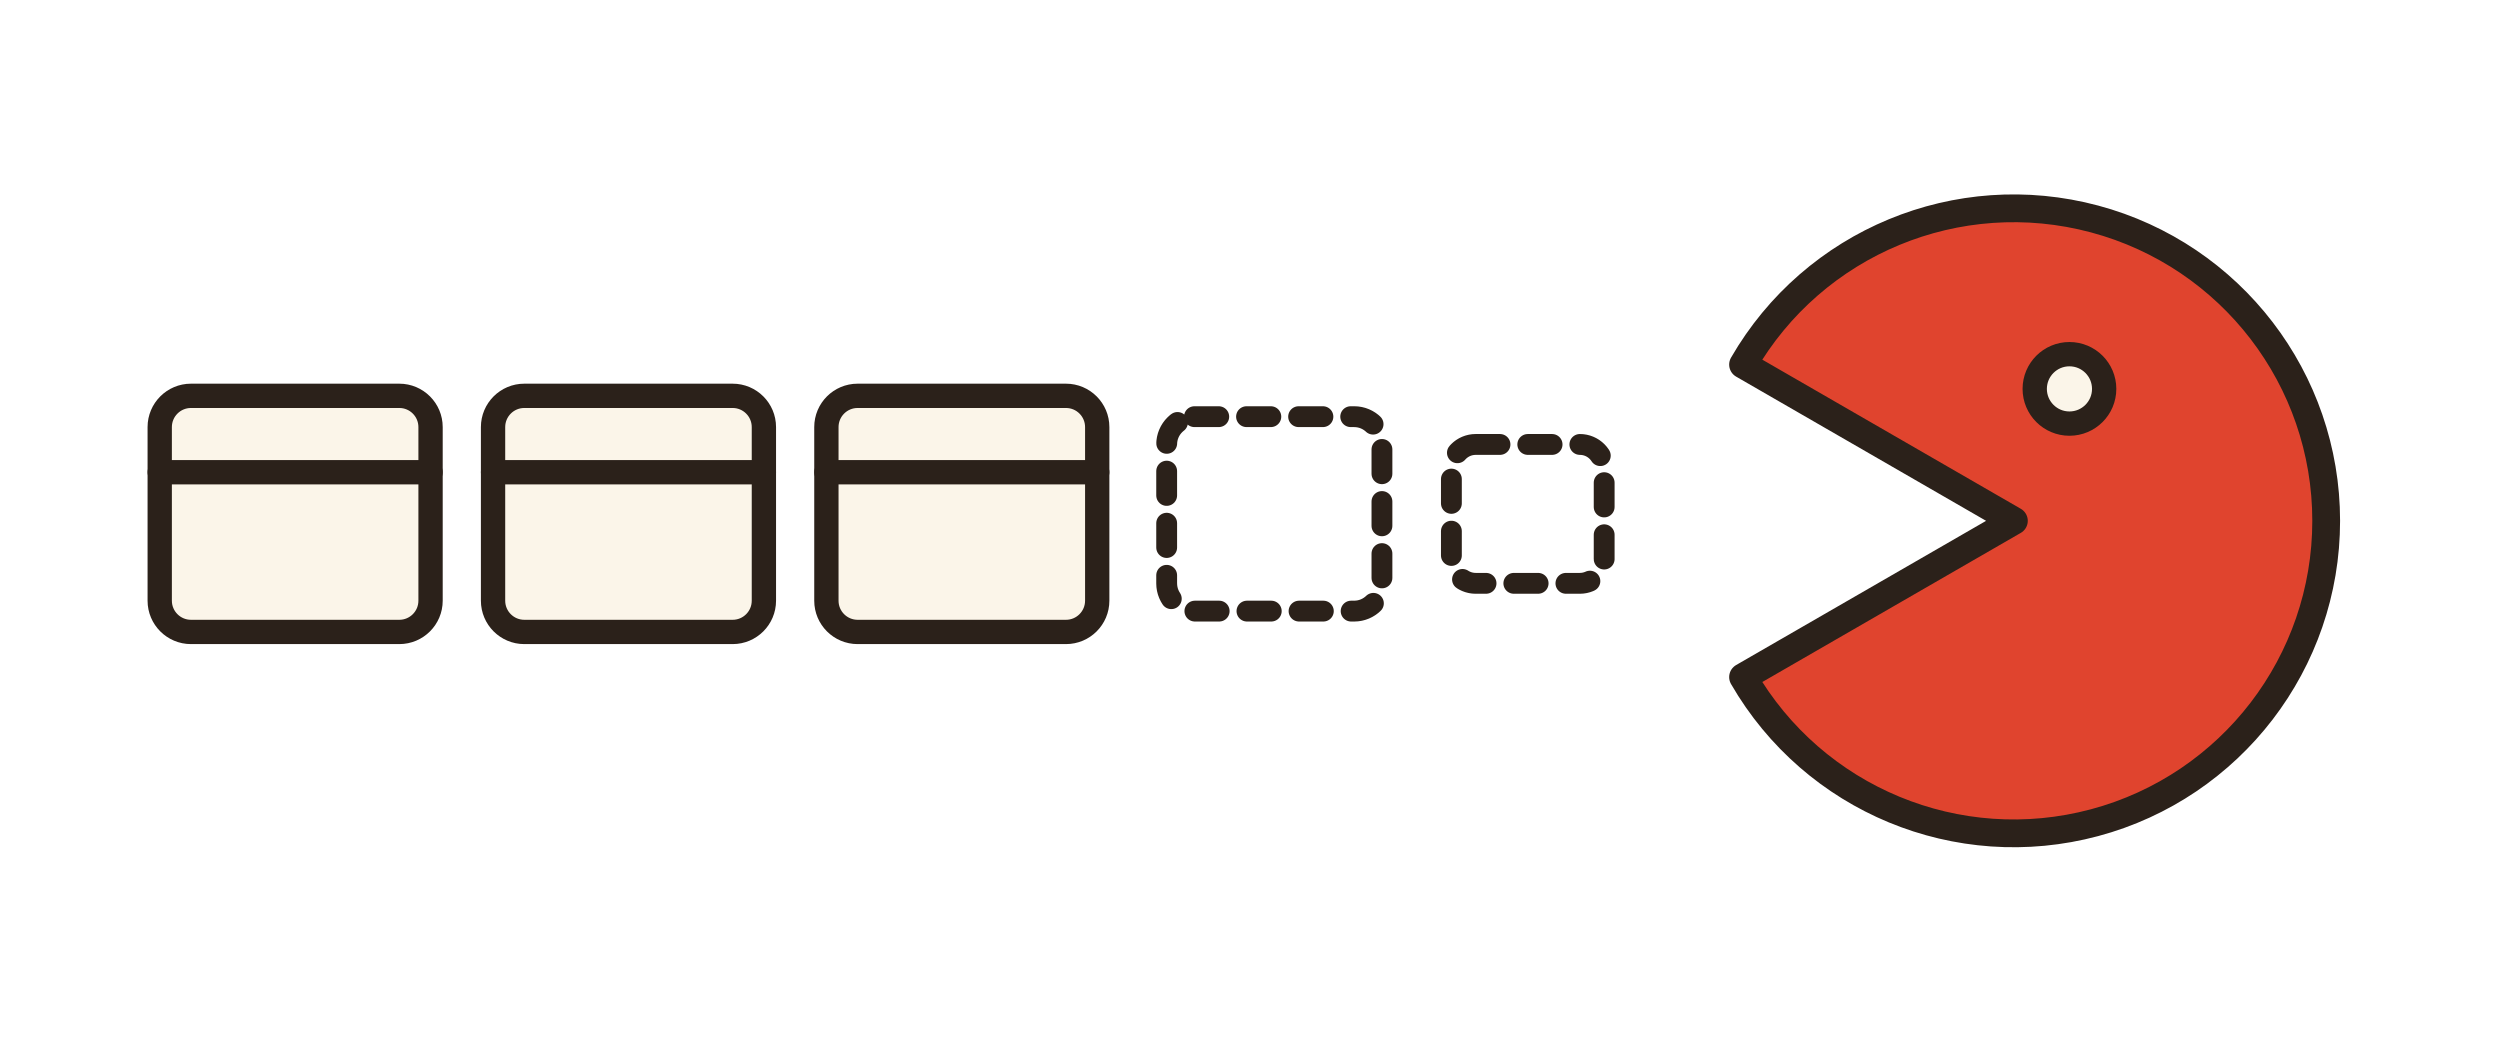
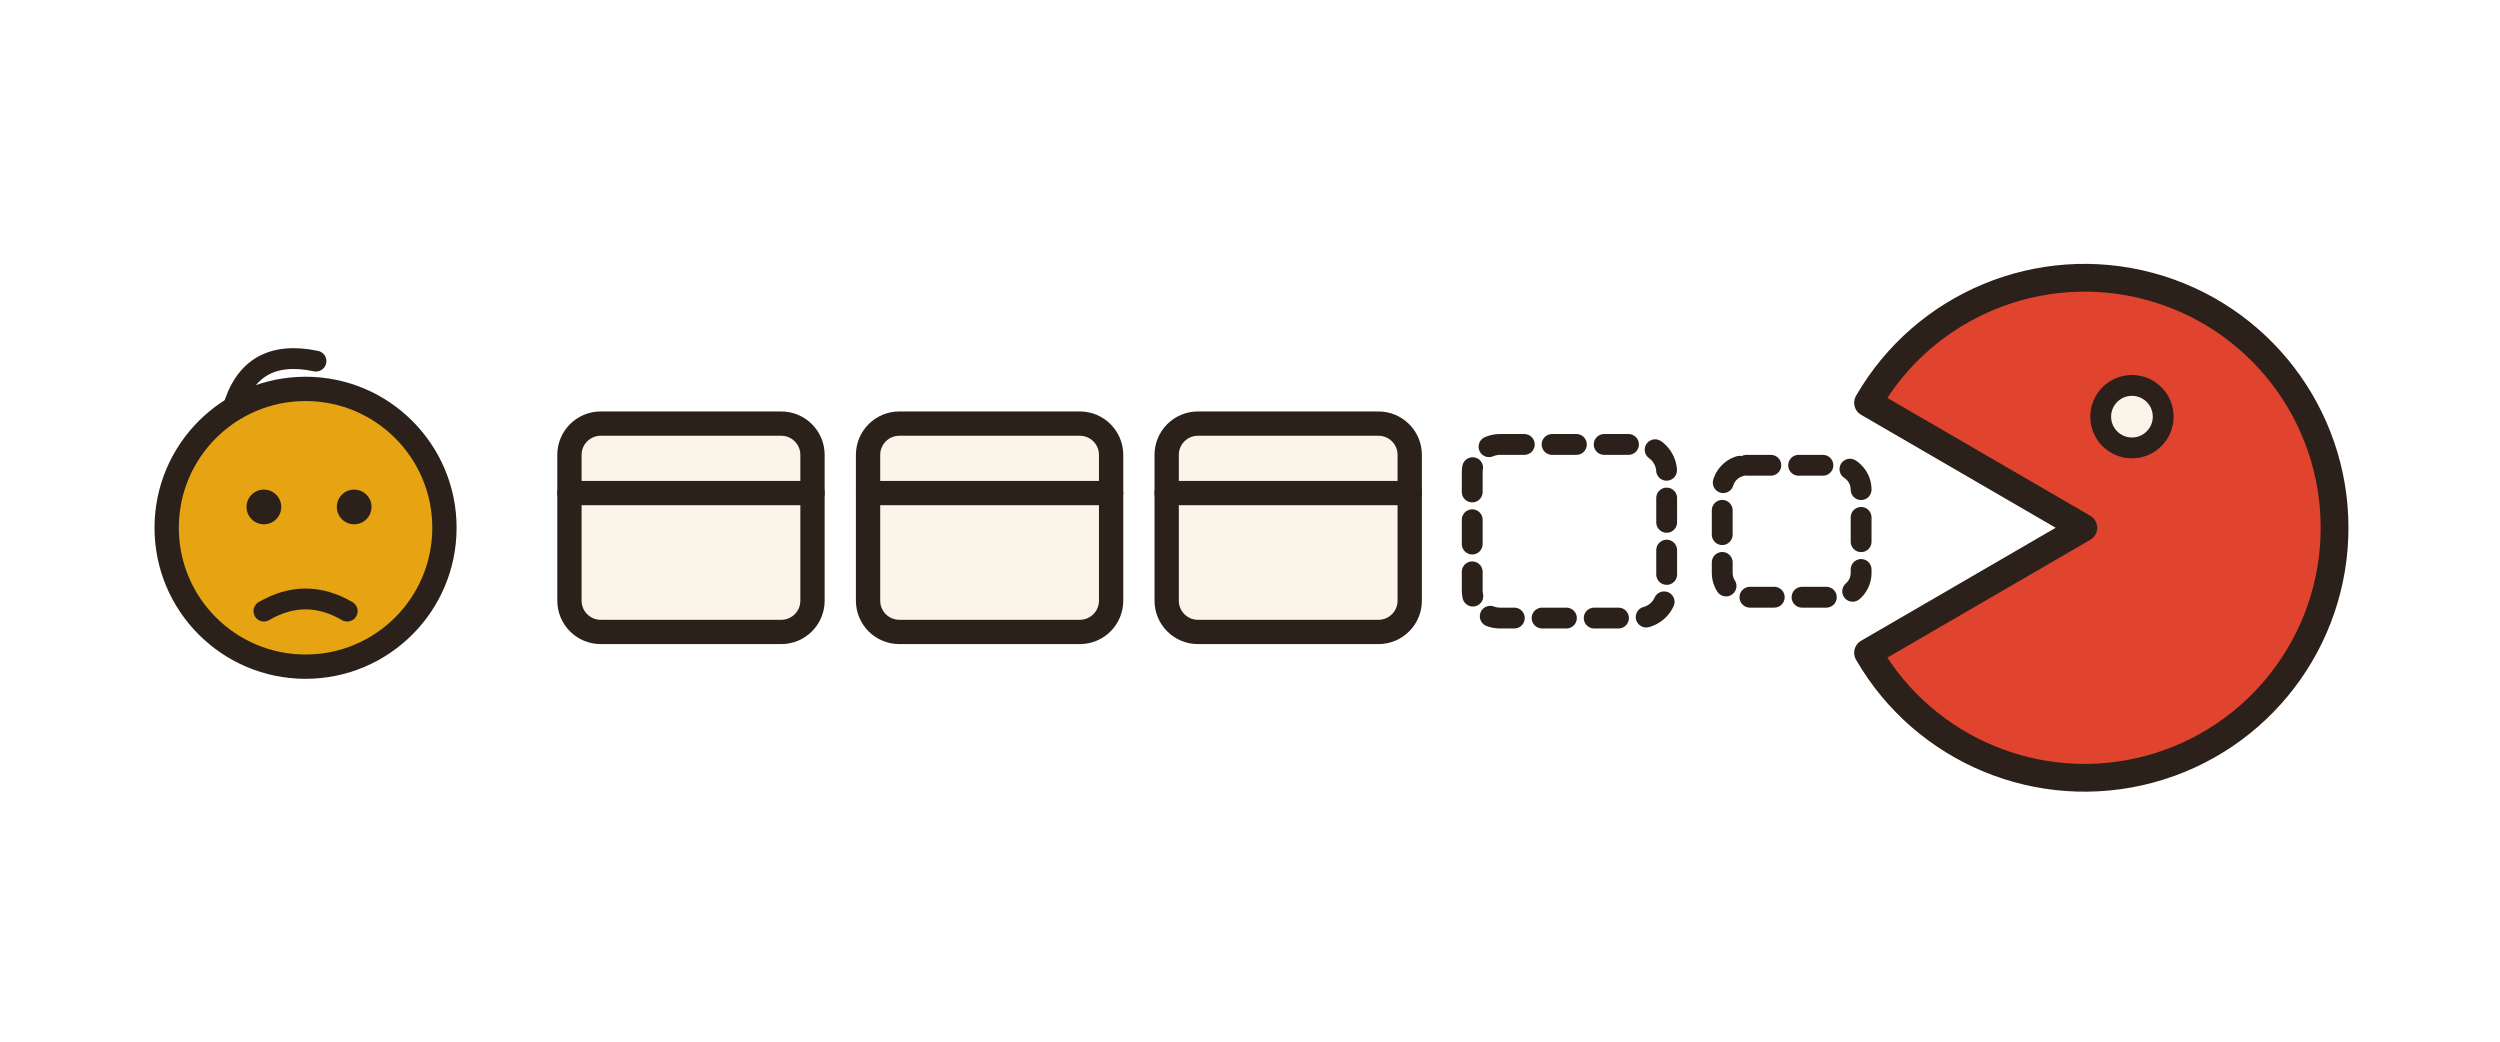
<svg xmlns="http://www.w3.org/2000/svg" viewBox="0 0 720 300" role="img">
  <style>
-     /* Loops, not one-shots. A slide is display:none until it is shown, but the SVG
-        document keeps running the whole time — a play-once animation would always
-        have finished before anyone saw it. */
+     /* Loops, not one-shots — a beat is hidden until shown but the SVG keeps running.
+        The resting state is the finished drawing; only keyframes take anything away. */
    @media (prefers-reduced-motion: reduce){ * { animation: none !important; } }
    .queue{animation:shuffle 3.4s cubic-bezier(.5,0,.5,1) infinite;}
-     @keyframes shuffle{0%,58%{transform:translateX(0)}82%,100%{transform:translateX(96px)}}
+     @keyframes shuffle{0%,58%{transform:translateX(0)}82%,100%{transform:translateX(84px)}}
    .gone{animation:swallow 3.4s ease-in-out infinite;}
    @keyframes swallow{0%,58%{opacity:1}80%,100%{opacity:0}}
  </style>
  <g fill="none" stroke="#2b211a" stroke-linecap="round" stroke-linejoin="round">
+     <g stroke-width="7">
+       <circle cx="88" cy="152" r="40" fill="#e6a413" />
+       <path d="M67 118q5-18 24-14" stroke-width="6" />
+       <circle cx="76" cy="146" r="5" fill="#2b211a" stroke="none" />
+       <circle cx="102" cy="146" r="5" fill="#2b211a" stroke="none" />
+       <path d="M76 176q12-7 24 0" stroke-width="6" />
+     </g>
    <g stroke-width="7" class="queue">
-       <rect x="46" y="114" width="78" height="68" rx="9" fill="#fbf5e9" />
-       <path d="M46 136h78" />
-       <rect x="142" y="114" width="78" height="68" rx="9" fill="#fbf5e9" />
-       <path d="M142 136h78" />
-       <rect x="238" y="114" width="78" height="68" rx="9" fill="#fbf5e9" />
-       <path d="M238 136h78" />
+       <rect x="164" y="122" width="70" height="60" rx="9" fill="#fbf5e9" />
+       <path d="M164 142h70" />
+       <rect x="250" y="122" width="70" height="60" rx="9" fill="#fbf5e9" />
+       <path d="M250 142h70" />
+       <rect x="336" y="122" width="70" height="60" rx="9" fill="#fbf5e9" />
+       <path d="M336 142h70" />
    </g>
    <g stroke-width="6" stroke-dasharray="7 8" class="gone">
-       <rect x="336" y="120" width="62" height="56" rx="8" />
-       <rect x="418" y="128" width="44" height="40" rx="7" />
+       <rect x="424" y="128" width="56" height="50" rx="8" />
+       <rect x="496" y="134" width="40" height="38" rx="7" />
    </g>
-     <path d="M580 150 L502 105 A90 90 0 1 1 502 195 Z" fill="#e0442e" stroke="#2b211a" stroke-width="8" />
-     <circle cx="596" cy="112" r="10" fill="#fbf5e9" stroke="#2b211a" stroke-width="7" />
+     <path d="M600 152 L538 116 A72 72 0 1 1 538 188 Z" fill="#e0442e" stroke="#2b211a" stroke-width="8" />
+     <circle cx="614" cy="120" r="9" fill="#fbf5e9" stroke="#2b211a" stroke-width="6" />
  </g>
</svg>
